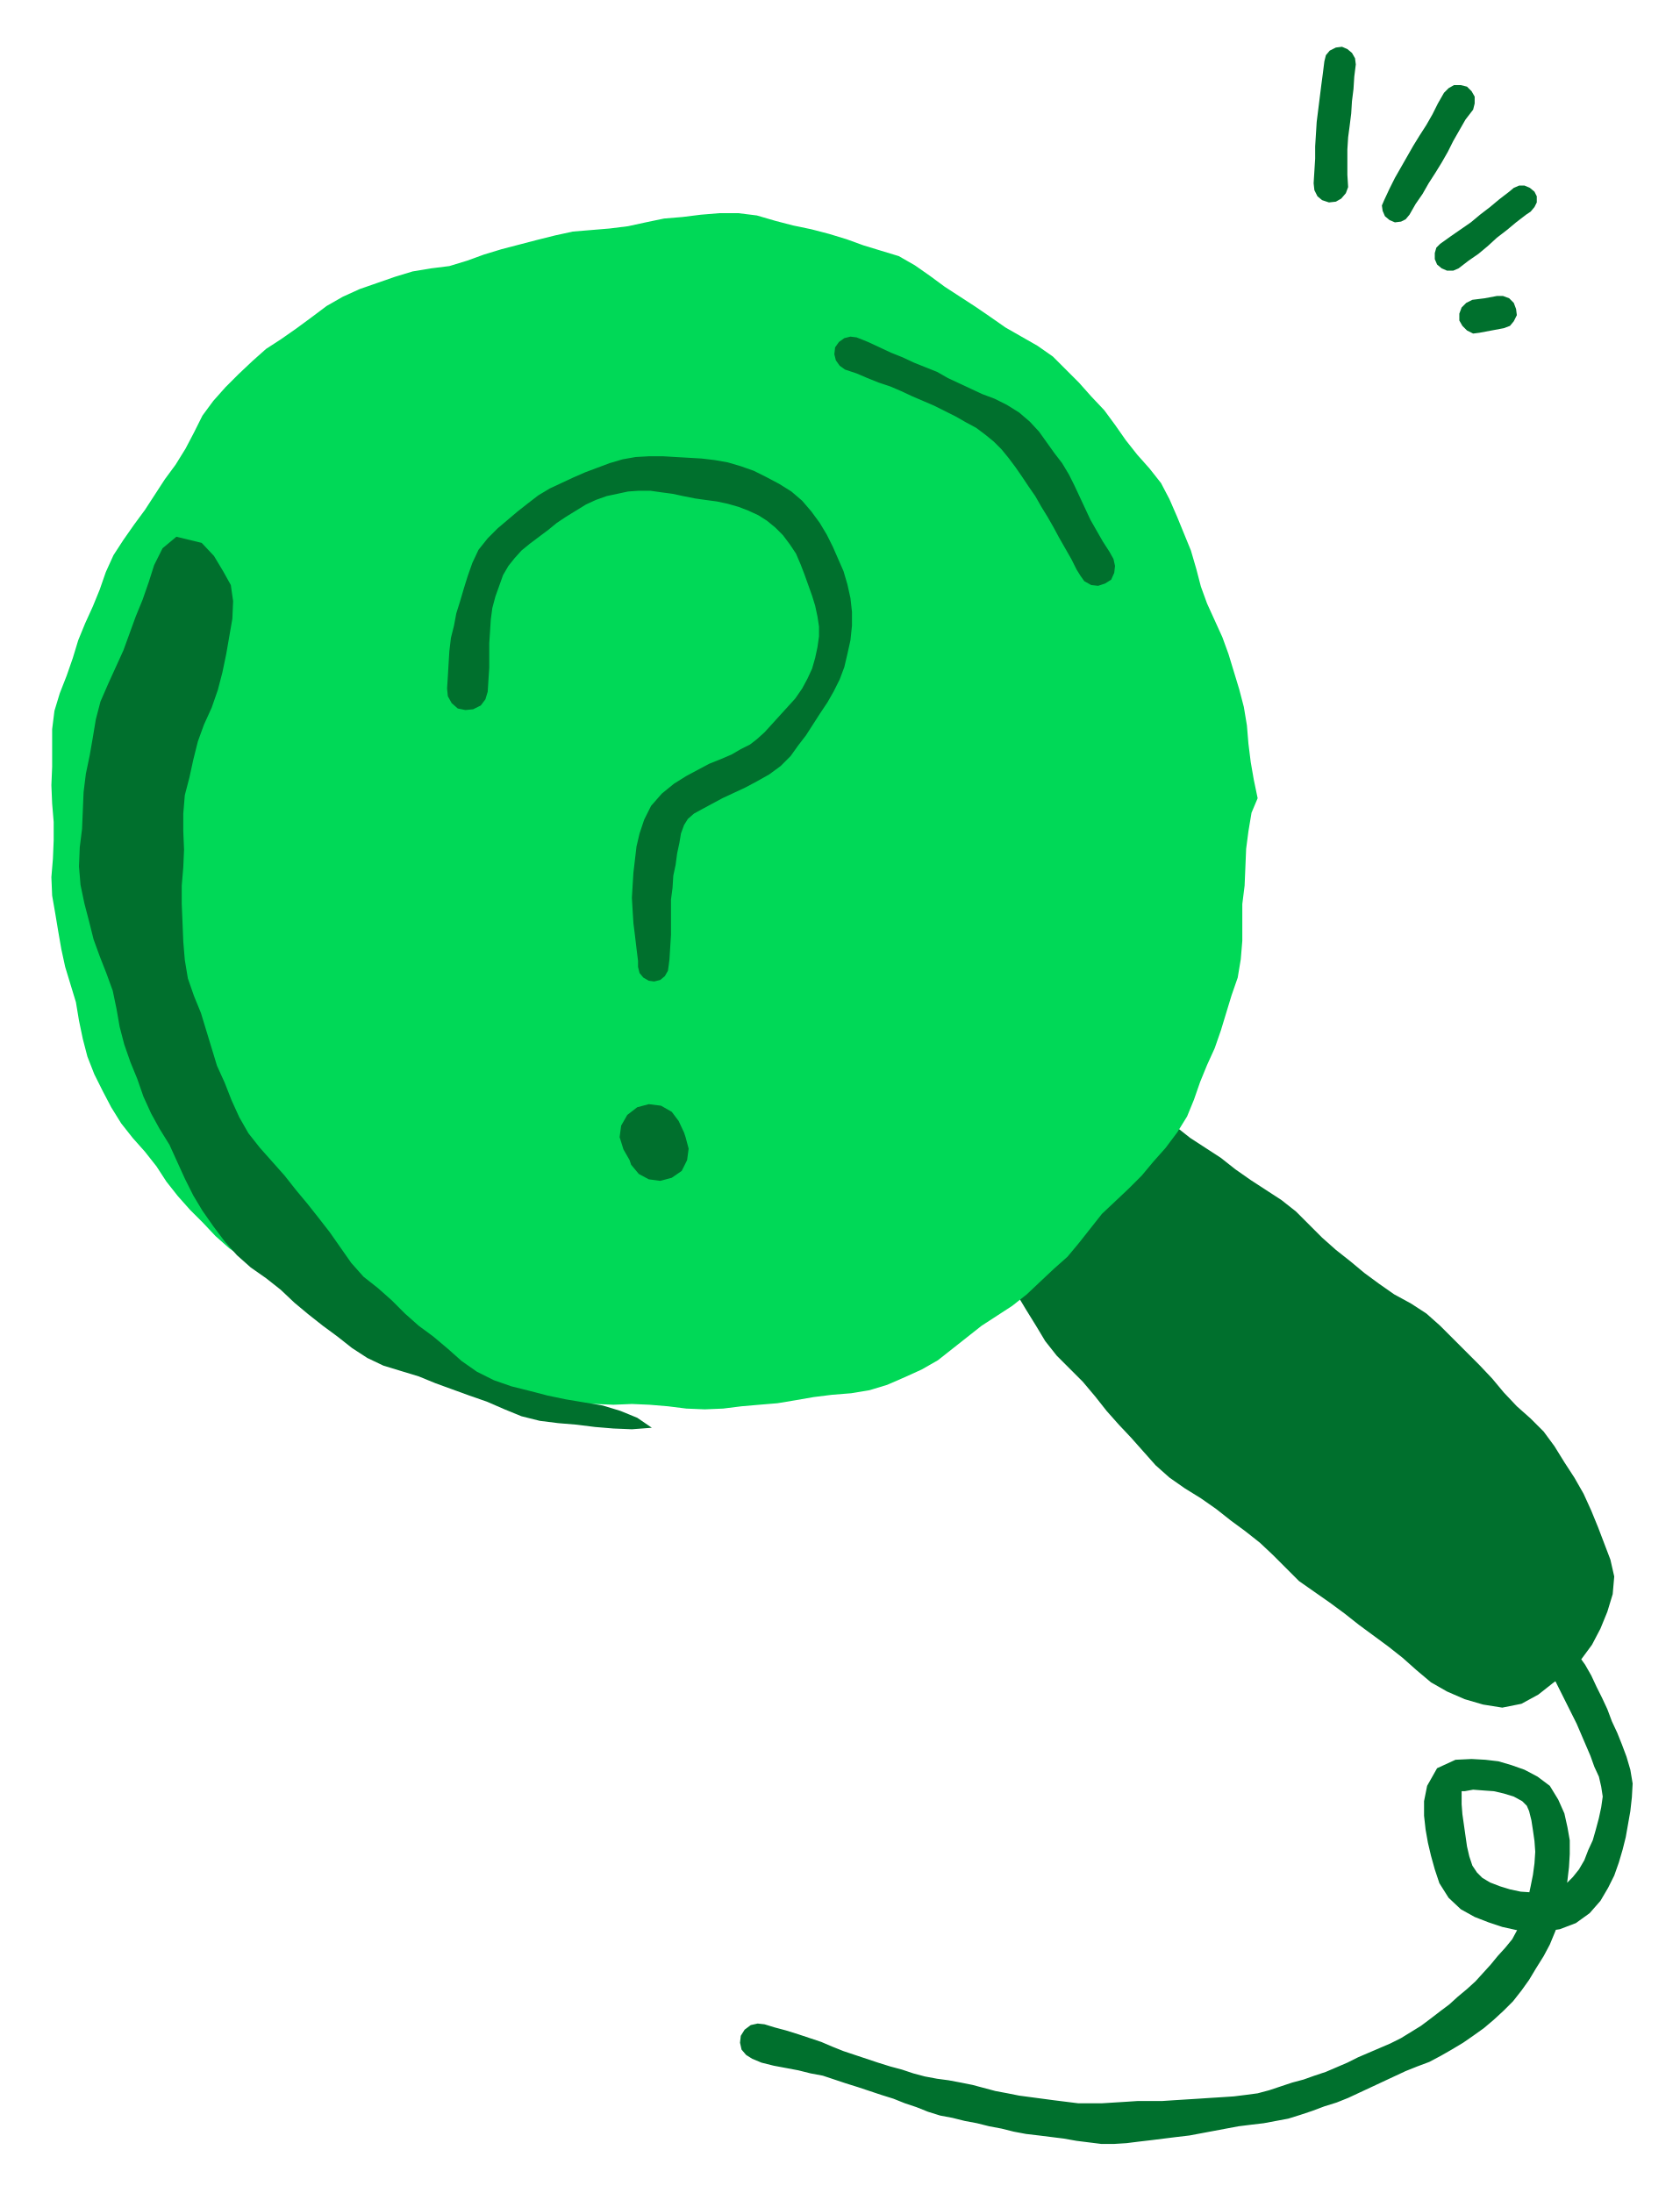
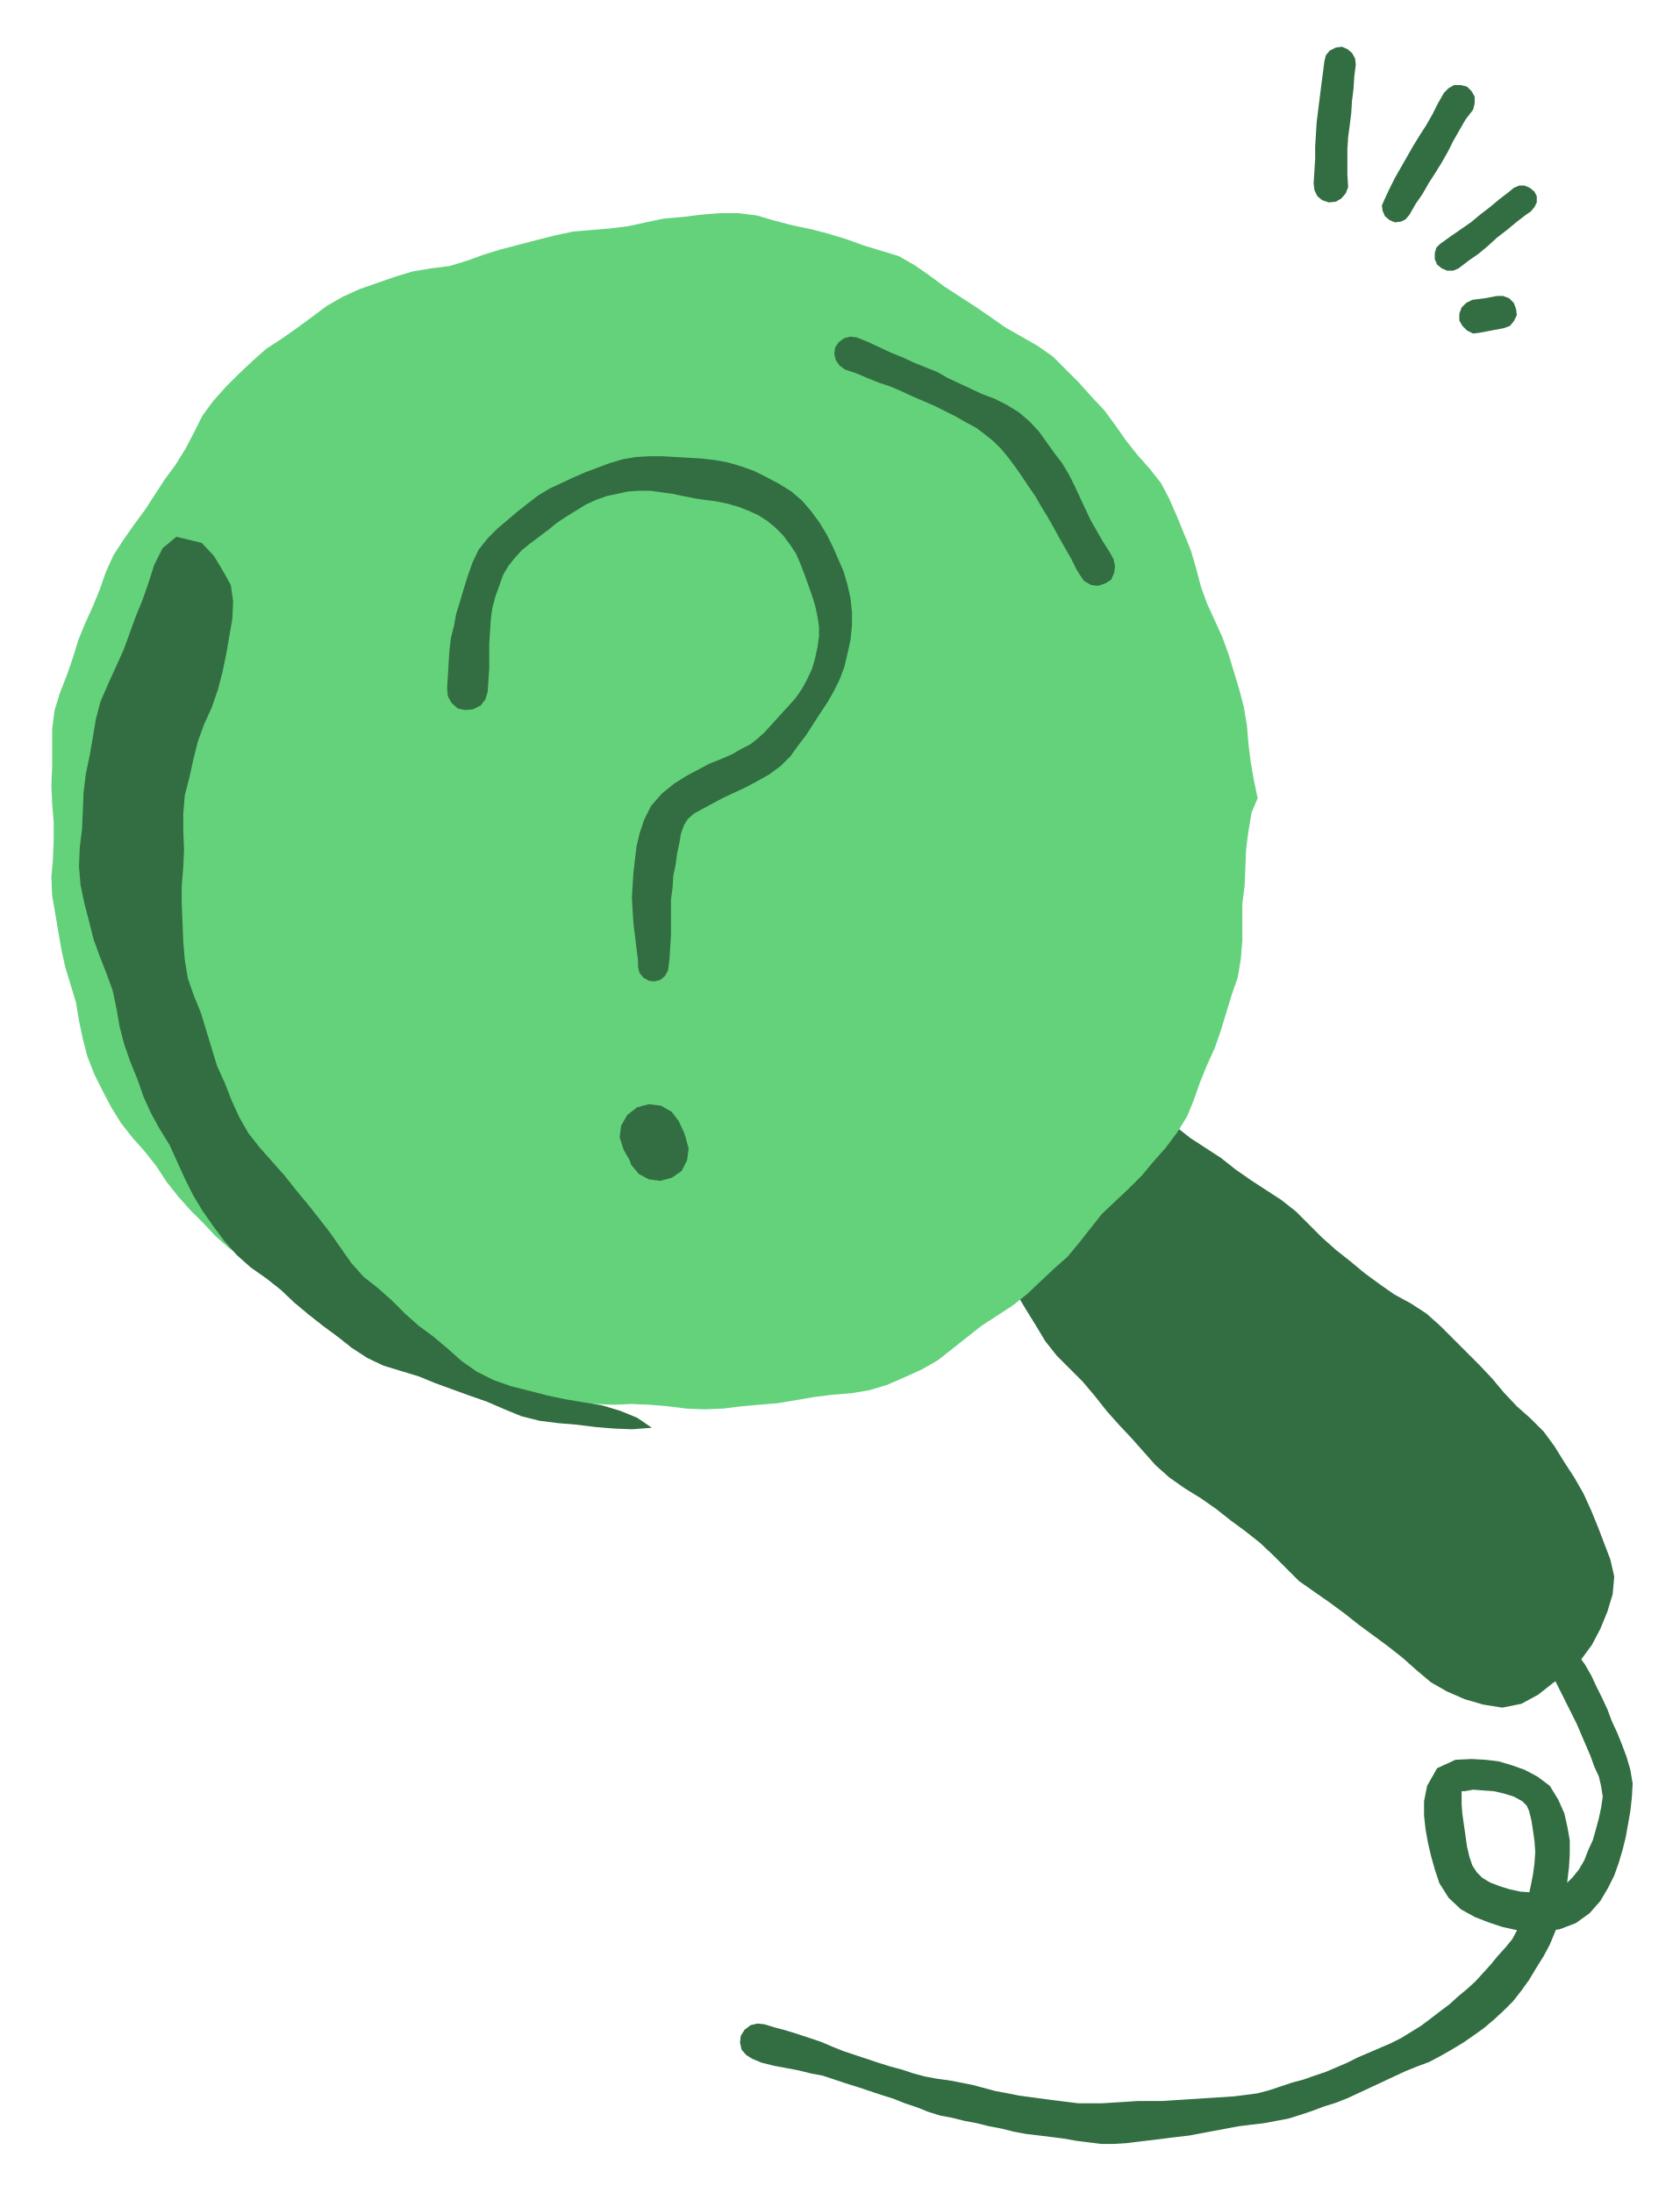
<svg xmlns="http://www.w3.org/2000/svg" viewBox="51 18 219 286" width="219" height="286">
-   <path fill="#00702D" d="M226.8 42.4L226.7 40.8 226.7 39.2 226.7 37.5 226.8 35.9 227.0 34.4 227.2 32.8 227.3 31.2 227.5 29.6 227.6 28.0 227.8 26.4 227.7 25.6 227.3 24.9 226.7 24.4 226.0 24.1 225.2 24.2 224.4 24.6 223.9 25.2 223.7 26.0 223.5 27.6 223.3 29.1 223.1 30.7 222.9 32.3 222.7 33.9 222.6 35.5 222.5 37.1 222.5 38.7 222.4 40.3 222.3 41.9 222.4 42.8 222.8 43.6 223.4 44.1 224.3 44.4 225.2 44.3 225.9 43.9 226.5 43.2Z" />
-   <path fill="#00702D" d="M234.8 46.0L235.6 44.6 236.5 43.3 237.3 41.9 238.2 40.5 239.0 39.2 239.8 37.8 240.5 36.4 241.3 35.0 242.1 33.6 243.1 32.3 243.3 31.5 243.3 30.6 242.9 29.9 242.3 29.3 241.5 29.1 240.6 29.1 239.9 29.5 239.3 30.1 238.5 31.5 237.8 32.9 237.0 34.3 236.1 35.7 235.3 37.0 234.5 38.4 233.7 39.8 232.9 41.2 232.2 42.6 231.5 44.1 231.2 44.8 231.3 45.5 231.6 46.2 232.2 46.7 232.9 47.0 233.7 46.9 234.3 46.6Z" />
-   <path fill="#00702D" d="M241.2 53.0L242.5 52.0 243.8 51.1 245.0 50.1 246.2 49.0 247.5 48.0 248.7 47.0 250.0 46.0 250.6 45.6 251.1 45.0 251.4 44.4 251.4 43.6 251.1 43.0 250.5 42.5 249.8 42.2 249.1 42.2 248.4 42.5 247.8 43.0 246.5 44.0 245.3 45.0 244.0 46.0 242.8 47.0 241.5 47.9 240.2 48.8 238.8 49.8 238.3 50.3 238.1 51.0 238.1 51.8 238.4 52.5 239.0 53.0 239.7 53.3 240.5 53.3Z" />
-   <path fill="#00702D" d="M243.9 61.4L245.5 61.1 247.1 60.8 247.9 60.5 248.4 59.9 248.8 59.1 248.7 58.3 248.4 57.5 247.8 56.9 247.0 56.6 246.2 56.6 244.6 56.9 243.0 57.1 242.2 57.5 241.6 58.1 241.3 58.9 241.3 59.8 241.7 60.5 242.3 61.1 243.1 61.5Z" />
-   <path fill="#00702D" d="M178.5 176.0L178.8 173.8 179.6 171.6 180.8 169.5 182.4 167.8 184.3 166.4 186.2 165.0 188.1 163.6 190.2 162.4 192.6 161.7 195.1 161.4 197.6 161.7 200.0 162.4 202.2 163.5 204.3 164.9 206.2 166.4 208.2 167.7 210.2 169.0 212.1 170.5 214.1 171.9 216.1 173.2 218.1 174.5 220.0 176.0 221.7 177.7 223.4 179.4 225.2 181.0 227.1 182.5 228.9 184.0 230.8 185.4 232.8 186.8 235.0 188.0 237.0 189.3 238.8 190.9 240.5 192.6 242.2 194.3 243.9 196.0 245.6 197.8 247.1 199.6 248.8 201.4 250.6 203.0 252.3 204.7 253.7 206.6 255.0 208.7 256.3 210.7 257.5 212.8 258.5 215.0 259.4 217.2 260.2 219.3 261.0 221.4 261.5 223.6 261.3 225.9 260.6 228.2 259.7 230.4 258.6 232.5 257.2 234.4 255.4 236.1 253.5 237.5 251.6 239.0 249.4 240.2 246.9 240.7 244.4 240.3 242.0 239.6 239.7 238.6 237.6 237.4 235.7 235.8 233.9 234.2 232.0 232.7 230.1 231.3 228.2 229.9 226.3 228.4 224.4 227.0 222.4 225.6 220.4 224.2 218.7 222.5 217.0 220.8 215.3 219.2 213.4 217.7 211.5 216.3 209.6 214.8 207.6 213.4 205.5 212.1 203.5 210.7 201.7 209.1 200.1 207.3 198.5 205.5 196.9 203.8 195.3 202.0 193.8 200.1 192.2 198.2 190.5 196.5 188.8 194.8 187.3 192.9 186.1 190.9 184.8 188.8 183.6 186.8 182.4 184.7 181.4 182.5 180.4 180.4 179.4 178.4Z" />
-   <path fill="#00D957" d="M214.2 124.0L213.8 126.4 213.5 128.7 213.4 131.1 213.3 133.5 213.0 135.9 213.0 138.3 213.0 140.7 212.8 143.1 212.4 145.5 211.6 147.8 210.9 150.1 210.2 152.4 209.4 154.7 208.4 156.9 207.5 159.1 206.7 161.4 205.8 163.6 204.5 165.7 203.0 167.7 201.4 169.5 199.9 171.3 198.2 173.0 196.4 174.7 194.7 176.3 193.2 178.2 191.7 180.1 190.2 181.9 188.4 183.5 186.7 185.1 184.9 186.8 183.0 188.3 181.0 189.6 179.0 190.9 177.1 192.4 175.2 193.9 173.3 195.4 171.2 196.6 169.0 197.6 166.7 198.6 164.4 199.3 162.0 199.7 159.5 199.9 157.1 200.2 154.8 200.6 152.4 201.0 150.0 201.2 147.7 201.4 145.3 201.7 142.9 201.8 140.5 201.7 138.1 201.4 135.7 201.2 133.4 201.1 131.0 201.2 128.6 201.1 126.2 201.1 123.7 201.1 121.3 201.1 118.9 200.7 116.6 200.0 114.3 199.2 112.0 198.5 109.7 197.8 107.4 196.9 105.2 196.0 102.9 195.2 100.6 194.4 98.5 193.4 96.4 192.0 94.5 190.6 92.5 189.2 90.6 187.8 88.7 186.3 86.9 184.8 85.0 183.4 82.9 182.2 80.9 180.8 79.1 179.2 77.5 177.5 75.8 175.8 74.2 174.0 72.7 172.1 71.4 170.1 69.9 168.2 68.3 166.4 66.8 164.5 65.5 162.4 64.4 160.3 63.3 158.1 62.4 155.8 61.8 153.5 61.3 151.1 60.9 148.7 60.2 146.4 59.5 144.1 59.0 141.8 58.6 139.5 58.2 137.1 57.8 134.8 57.7 132.4 57.9 130.0 58.0 127.6 58.0 125.2 57.8 122.8 57.7 120.4 57.8 118.0 57.8 115.6 57.8 113.1 58.1 110.7 58.8 108.4 59.7 106.1 60.5 103.8 61.2 101.5 62.1 99.3 63.1 97.1 64.0 94.9 64.8 92.6 65.8 90.4 67.1 88.4 68.5 86.4 69.9 84.5 71.2 82.5 72.5 80.5 73.9 78.6 75.2 76.5 76.3 74.4 77.4 72.2 78.8 70.3 80.4 68.5 82.1 66.8 83.9 65.1 85.7 63.5 87.7 62.2 89.7 60.8 91.6 59.4 93.6 57.9 95.7 56.7 97.9 55.7 100.2 54.9 102.5 54.1 104.8 53.4 107.2 53.0 109.6 52.7 111.9 52.0 114.1 51.2 116.4 50.5 118.7 49.9 121.0 49.3 123.4 48.7 125.7 48.2 128.1 48.0 130.5 47.8 132.9 47.5 135.2 47.0 137.6 46.5 140.0 46.3 142.4 46.0 144.8 45.8 147.3 45.8 149.7 46.1 152.1 46.8 154.4 47.4 156.8 47.9 159.1 48.5 161.4 49.2 163.6 50.0 165.9 50.7 168.2 51.4 170.3 52.6 172.3 54.0 174.2 55.4 176.2 56.7 178.2 58.0 180.1 59.3 182.1 60.7 184.2 61.9 186.3 63.1 188.3 64.5 190.0 66.2 191.7 67.9 193.3 69.7 195.0 71.5 196.4 73.4 197.8 75.4 199.3 77.3 200.9 79.1 202.4 81.0 203.5 83.1 204.5 85.4 205.4 87.6 206.3 89.8 207.0 92.2 207.6 94.5 208.4 96.7 209.4 98.9 210.4 101.1 211.2 103.3 211.9 105.6 212.6 107.9 213.2 110.2 213.6 112.6 213.8 115.0 214.1 117.4 214.5 119.7 215.0 122.1Z" />
-   <path fill="#00702D" d="M74.0 88.0L72.2 89.5 71.1 91.7 70.4 93.9 69.6 96.2 68.7 98.4 67.9 100.6 67.1 102.8 66.1 105.0 65.1 107.2 64.1 109.5 63.5 111.8 63.1 114.2 62.7 116.5 62.2 118.9 61.9 121.3 61.8 123.7 61.7 126.1 61.4 128.5 61.3 131.0 61.5 133.4 62.0 135.8 62.6 138.1 63.2 140.5 64.0 142.7 64.9 145.0 65.7 147.2 66.2 149.6 66.6 151.9 67.2 154.2 68.0 156.5 68.9 158.7 69.7 161.0 70.7 163.2 71.8 165.2 73.1 167.3 74.1 169.5 75.1 171.7 76.2 173.9 77.4 175.9 78.8 177.9 80.3 179.9 81.9 181.7 83.7 183.3 85.7 184.7 87.6 186.2 89.4 187.9 91.2 189.4 93.1 190.9 95.0 192.3 96.9 193.8 98.9 195.1 101.0 196.1 103.3 196.8 105.6 197.5 107.8 198.4 110.0 199.2 112.2 200.0 114.5 200.8 116.8 201.8 119.0 202.7 121.4 203.3 123.8 203.6 126.2 203.8 128.6 204.1 131.0 204.3 133.4 204.4 136.0 204.2 134.1 202.9 131.9 202.0 129.6 201.3 127.2 200.9 124.8 200.5 122.4 200.0 120.1 199.4 117.7 198.8 115.4 198.0 113.2 196.9 111.2 195.5 109.4 193.9 107.5 192.3 105.6 190.9 103.8 189.3 102.1 187.6 100.3 186.0 98.4 184.5 96.8 182.7 95.4 180.7 94.0 178.7 92.6 176.9 91.1 175.0 89.6 173.2 88.1 171.3 86.5 169.5 84.9 167.7 83.4 165.8 82.2 163.7 81.2 161.5 80.3 159.2 79.3 157.0 78.6 154.7 77.9 152.4 77.2 150.1 76.3 147.9 75.5 145.6 75.1 143.2 74.9 140.8 74.8 138.3 74.7 135.9 74.7 133.5 74.9 131.1 75.0 128.8 74.9 126.4 74.9 124.1 75.1 121.7 75.7 119.4 76.2 117.1 76.8 114.7 77.6 112.5 78.6 110.3 79.4 108.0 80.0 105.7 80.5 103.3 80.9 101.0 81.3 98.7 81.4 96.4 81.1 94.3 80.1 92.5 78.9 90.5 77.3 88.8Z" />
-   <path fill="#00702D" d="M114.6 108.2L114.7 106.6 114.8 105.1 114.8 103.5 114.8 101.9 114.9 100.4 115.0 98.8 115.2 97.3 115.6 95.8 116.1 94.4 116.6 93.0 117.3 91.8 118.1 90.8 119.0 89.8 120.1 88.9 121.3 88.0 122.5 87.1 123.6 86.2 124.8 85.4 126.1 84.6 127.4 83.8 128.7 83.2 130.1 82.7 131.5 82.4 132.9 82.1 134.3 82.0 135.8 82.0 137.2 82.2 138.7 82.4 140.1 82.7 141.6 83.0 143.0 83.2 144.5 83.4 145.9 83.7 147.3 84.1 148.6 84.6 149.9 85.2 151.0 85.9 152.1 86.8 153.1 87.8 154.0 89.0 154.8 90.2 155.4 91.6 155.9 92.9 156.4 94.3 156.9 95.7 157.3 97.0 157.6 98.4 157.8 99.7 157.8 101.0 157.6 102.4 157.3 103.8 156.9 105.2 156.3 106.5 155.6 107.8 154.7 109.1 153.7 110.2 152.7 111.3 151.7 112.4 150.7 113.5 149.7 114.4 148.8 115.1 147.6 115.7 146.4 116.4 145.0 117.0 143.5 117.6 142.0 118.4 140.5 119.2 138.9 120.2 137.3 121.5 135.9 123.1 135.0 124.9 134.4 126.7 134.0 128.4 133.8 130.1 133.6 131.8 133.5 133.4 133.4 135.1 133.5 136.8 133.6 138.4 133.8 140.0 134.0 141.7 134.2 143.3 134.2 144.1 134.4 144.9 134.9 145.5 135.6 145.9 136.3 146.0 137.1 145.8 137.7 145.3 138.1 144.6 138.2 143.9 138.3 143.1 138.4 141.5 138.5 139.9 138.5 138.4 138.5 136.8 138.5 135.3 138.7 133.8 138.8 132.2 139.1 130.8 139.3 129.3 139.6 127.9 139.8 126.7 140.2 125.6 140.7 124.8 141.5 124.1 142.6 123.5 143.9 122.8 145.2 122.1 146.7 121.4 148.2 120.7 149.7 119.9 151.3 119.0 152.8 117.9 154.1 116.6 155.1 115.2 156.1 113.9 157.0 112.5 157.9 111.1 158.9 109.6 159.7 108.2 160.5 106.6 161.1 105.0 161.5 103.3 161.9 101.5 162.1 99.6 162.1 97.8 161.9 96.0 161.5 94.2 161.0 92.5 160.3 90.9 159.6 89.3 158.8 87.7 157.9 86.2 156.8 84.7 155.6 83.3 154.2 82.1 152.6 81.1 150.9 80.2 149.3 79.4 147.6 78.8 145.9 78.3 144.2 78.0 142.5 77.8 140.8 77.7 139.1 77.6 137.4 77.5 135.7 77.5 133.9 77.6 132.2 77.9 130.5 78.4 128.9 79.0 127.3 79.6 125.7 80.3 124.2 81.0 122.7 81.7 121.2 82.6 119.9 83.6 118.5 84.7 117.2 85.8 115.9 86.9 114.6 88.2 113.4 89.7 112.6 91.4 112.0 93.1 111.5 94.7 111.0 96.4 110.5 98.0 110.2 99.6 109.8 101.2 109.6 102.9 109.5 104.5 109.4 106.2 109.3 107.8 109.4 108.8 109.9 109.7 110.7 110.4 111.7 110.6 112.7 110.5 113.7 110.0 114.3 109.2Z" />
-   <path fill="#00702D" d="M132.3 167.9L133.1 169.3 133.3 169.9 134.3 171.1 135.6 171.8 137.1 172.0 138.6 171.6 139.9 170.7 140.6 169.3 140.8 167.8 140.4 166.3 140.2 165.7 139.5 164.2 138.6 163.0 137.2 162.2 135.6 162.0 134.1 162.4 132.8 163.4 132.0 164.8 131.8 166.3Z" />
-   <path fill="#00702D" d="M161.2 66.2L162.7 66.7 164.1 67.3 165.6 67.9 167.1 68.4 168.5 69.0 170.0 69.7 171.4 70.3 172.8 70.9 174.2 71.6 175.6 72.3 177.0 73.1 178.3 73.8 179.5 74.7 180.6 75.6 181.6 76.6 182.5 77.7 183.4 78.9 184.3 80.2 185.1 81.4 186.0 82.7 186.8 84.1 187.6 85.4 188.4 86.8 189.1 88.1 189.9 89.5 190.7 90.9 191.4 92.3 191.9 93.1 192.4 93.8 193.3 94.3 194.2 94.4 195.1 94.1 195.9 93.6 196.3 92.7 196.4 91.8 196.2 90.9 195.7 90.0 194.8 88.6 194.0 87.2 193.2 85.8 192.5 84.3 191.8 82.8 191.1 81.3 190.4 79.9 189.5 78.4 188.5 77.1 187.5 75.7 186.5 74.3 185.3 73.0 183.9 71.8 182.3 70.8 180.7 70.0 179.1 69.4 177.6 68.7 176.1 68.0 174.6 67.3 173.2 66.5 171.7 65.9 170.2 65.3 168.7 64.6 167.2 64.0 165.7 63.3 164.2 62.6 162.7 62.0 161.9 61.9 161.1 62.1 160.4 62.6 159.9 63.3 159.8 64.2 160.0 65.0 160.5 65.7Z" />
-   <path fill="#00702D" d="M253.8 237.2L254.5 238.6 255.2 240.0 255.9 241.4 256.6 242.8 257.2 244.2 257.8 245.6 258.4 247.0 258.9 248.4 259.5 249.7 259.8 251.0 260.0 252.3 259.8 253.7 259.5 255.1 259.1 256.6 258.7 258.0 258.1 259.3 257.6 260.6 256.9 261.8 256.1 262.8 255.3 263.6 254.5 264.1 253.4 264.4 252.1 264.7 250.8 264.8 249.3 264.7 247.9 264.4 246.6 264.0 245.3 263.5 244.3 262.9 243.6 262.2 243.0 261.3 242.6 260.1 242.3 258.8 242.1 257.4 241.9 256.0 241.7 254.6 241.6 253.3 241.6 252.1 241.6 251.6 242.0 251.6 243.1 251.4 244.4 251.5 245.8 251.6 247.1 251.9 248.4 252.3 249.5 252.9 250.1 253.5 250.4 254.2 250.7 255.4 250.9 256.7 251.1 258.1 251.2 259.5 251.1 261.0 250.9 262.5 250.6 264.0 250.3 265.4 250.0 266.9 249.5 268.3 248.9 269.6 248.2 270.9 247.3 272.0 246.3 273.1 245.4 274.2 244.4 275.3 243.4 276.4 242.3 277.4 241.1 278.4 240.0 279.4 238.8 280.3 237.5 281.3 236.3 282.2 235.0 283.0 233.7 283.8 232.3 284.5 230.9 285.1 229.5 285.7 228.1 286.3 226.7 287.0 225.3 287.6 223.9 288.2 222.4 288.7 221.0 289.2 219.5 289.6 218.0 290.1 216.5 290.6 215.0 291.0 213.5 291.2 211.9 291.4 210.4 291.5 208.8 291.6 207.3 291.7 205.7 291.8 204.1 291.9 202.6 292.0 201.0 292.0 199.4 292.0 197.9 292.1 196.3 292.2 194.7 292.3 193.1 292.3 191.6 292.3 190.0 292.1 188.4 291.9 186.9 291.7 185.4 291.5 183.9 291.3 182.4 291.0 180.8 290.7 179.3 290.3 177.8 289.9 176.3 289.6 174.7 289.3 173.2 289.1 171.6 288.8 170.1 288.4 168.6 287.9 167.1 287.5 165.5 287.0 164.0 286.5 162.5 286.0 161.0 285.5 159.5 284.9 158.1 284.3 156.6 283.8 155.1 283.3 153.5 282.8 152.0 282.4 150.7 282.0 149.8 281.9 148.9 282.1 148.1 282.7 147.6 283.5 147.5 284.4 147.7 285.3 148.3 286.0 149.1 286.5 150.3 287.0 151.9 287.4 153.5 287.7 155.1 288.0 156.7 288.4 158.3 288.7 159.8 289.2 161.3 289.7 162.9 290.2 164.4 290.7 165.9 291.2 167.5 291.7 169.0 292.3 170.5 292.8 172.0 293.4 173.6 293.9 175.2 294.2 176.8 294.6 178.4 294.9 180.0 295.3 181.6 295.6 183.2 296.0 184.8 296.3 186.5 296.5 188.1 296.7 189.7 296.9 191.4 297.2 193.0 297.4 194.6 297.6 196.3 297.6 197.9 297.5 199.5 297.3 201.2 297.1 202.8 296.9 204.4 296.7 206.1 296.5 207.7 296.2 209.3 295.9 210.9 295.6 212.5 295.3 214.1 295.1 215.8 294.9 217.4 294.6 219.0 294.3 220.6 293.8 222.1 293.3 223.7 292.7 225.3 292.2 226.8 291.6 228.3 290.9 229.8 290.2 231.3 289.5 232.8 288.8 234.3 288.1 235.8 287.5 237.4 286.9 238.9 286.1 240.3 285.3 241.8 284.4 243.1 283.5 244.5 282.5 245.8 281.4 247.1 280.2 248.3 279.0 249.4 277.6 250.4 276.2 251.3 274.7 252.3 273.1 253.1 271.6 253.8 269.9 254.4 268.3 254.9 266.6 255.2 264.9 255.4 263.2 255.6 261.5 255.7 259.8 255.7 258.0 255.4 256.3 255.0 254.5 254.2 252.7 253.1 250.9 251.5 249.7 249.8 248.8 248.1 248.2 246.4 247.7 244.7 247.5 242.9 247.4 240.8 247.5 238.4 248.6 237.1 250.9 236.7 252.9 236.7 254.8 236.9 256.6 237.2 258.3 237.6 260.0 238.1 261.8 238.7 263.6 239.9 265.5 241.5 267.0 243.3 268.0 245.1 268.7 246.9 269.3 248.7 269.7 250.5 269.9 252.4 269.9 254.4 269.6 256.5 268.8 258.3 267.5 259.7 265.9 260.7 264.2 261.5 262.6 262.1 260.9 262.6 259.2 263.0 257.6 263.3 255.9 263.6 254.2 263.8 252.4 263.9 250.6 263.6 248.8 263.1 247.1 262.5 245.5 261.9 244.0 261.2 242.5 260.6 240.9 259.9 239.4 259.2 238.0 258.5 236.5 257.7 235.1 257.2 234.4 256.4 234.0 255.6 233.9 254.7 234.2 254.1 234.7 253.7 235.5 253.6 236.3Z" />
+   <path fill="#326E41" d="M226.8 42.4L226.7 40.8 226.7 39.2 226.7 37.5 226.8 35.9 227.0 34.4 227.2 32.8 227.3 31.2 227.5 29.6 227.6 28.0 227.8 26.4 227.7 25.6 227.3 24.9 226.7 24.4 226.0 24.1 225.2 24.2 224.4 24.6 223.9 25.2 223.7 26.0 223.5 27.6 223.3 29.1 223.1 30.7 222.9 32.3 222.7 33.9 222.6 35.5 222.5 37.1 222.5 38.7 222.4 40.3 222.3 41.9 222.4 42.8 222.8 43.6 223.4 44.1 224.3 44.4 225.2 44.3 225.9 43.9 226.5 43.2Z" />
+   <path fill="#326E41" d="M234.8 46.0L235.6 44.6 236.5 43.3 237.3 41.9 238.2 40.5 239.0 39.2 239.8 37.8 240.5 36.4 241.3 35.0 242.1 33.6 243.1 32.3 243.3 31.5 243.3 30.6 242.9 29.9 242.3 29.3 241.5 29.1 240.6 29.1 239.9 29.5 239.3 30.1 238.5 31.5 237.8 32.9 237.0 34.3 236.1 35.7 235.3 37.0 234.5 38.4 233.7 39.8 232.9 41.2 232.2 42.6 231.5 44.1 231.2 44.8 231.3 45.5 231.6 46.2 232.2 46.7 232.9 47.0 233.7 46.9 234.3 46.6Z" />
+   <path fill="#326E41" d="M241.2 53.0L242.5 52.0 243.8 51.1 245.0 50.1 246.2 49.0 247.5 48.0 248.7 47.0 250.0 46.0 250.6 45.6 251.1 45.0 251.4 44.4 251.4 43.6 251.1 43.0 250.5 42.5 249.8 42.2 249.1 42.2 248.4 42.5 247.8 43.0 246.5 44.0 245.3 45.0 244.0 46.0 242.8 47.0 241.5 47.9 240.2 48.8 238.8 49.8 238.3 50.3 238.1 51.0 238.1 51.8 238.4 52.5 239.0 53.0 239.7 53.3 240.5 53.3Z" />
+   <path fill="#326E41" d="M243.9 61.4L245.5 61.1 247.1 60.8 247.9 60.5 248.4 59.9 248.8 59.1 248.7 58.3 248.4 57.5 247.8 56.9 247.0 56.6 246.2 56.6 244.6 56.9 243.0 57.1 242.2 57.5 241.6 58.1 241.3 58.9 241.3 59.8 241.7 60.5 242.3 61.1 243.1 61.5Z" />
+   <path fill="#326E41" d="M178.5 176.0L178.8 173.8 179.6 171.6 180.8 169.5 182.4 167.8 184.3 166.4 186.2 165.0 188.1 163.6 190.2 162.4 192.6 161.7 195.1 161.4 197.6 161.7 200.0 162.4 202.2 163.5 204.3 164.9 206.2 166.4 208.2 167.7 210.2 169.0 212.1 170.5 214.1 171.9 216.1 173.2 218.1 174.5 220.0 176.0 221.7 177.7 223.4 179.4 225.2 181.0 227.1 182.5 228.9 184.0 230.8 185.4 232.8 186.8 235.0 188.0 237.0 189.3 238.8 190.9 240.5 192.6 242.2 194.3 243.9 196.0 245.6 197.8 247.1 199.6 248.8 201.4 250.6 203.0 252.3 204.7 253.7 206.6 255.0 208.7 256.3 210.7 257.5 212.8 258.5 215.0 259.4 217.2 260.2 219.3 261.0 221.4 261.5 223.6 261.3 225.9 260.6 228.2 259.7 230.4 258.6 232.5 257.2 234.4 255.4 236.1 253.5 237.5 251.6 239.0 249.4 240.2 246.9 240.7 244.4 240.3 242.0 239.6 239.7 238.6 237.6 237.4 235.7 235.8 233.9 234.2 232.0 232.7 230.1 231.3 228.2 229.9 226.3 228.4 224.4 227.0 222.4 225.6 220.4 224.2 218.7 222.5 217.0 220.8 215.3 219.2 213.4 217.7 211.5 216.3 209.6 214.8 207.6 213.4 205.5 212.1 203.5 210.7 201.7 209.1 200.1 207.3 198.5 205.5 196.9 203.8 195.3 202.0 193.8 200.1 192.2 198.2 190.5 196.5 188.8 194.8 187.3 192.9 186.1 190.9 184.8 188.8 183.6 186.8 182.4 184.7 181.4 182.5 180.4 180.4 179.4 178.4Z" />
+   <path fill="#64D27B" d="M214.2 124.0L213.8 126.4 213.5 128.7 213.4 131.1 213.3 133.5 213.0 135.9 213.0 138.3 213.0 140.7 212.8 143.1 212.4 145.5 211.6 147.8 210.9 150.1 210.2 152.4 209.4 154.7 208.4 156.9 207.5 159.1 206.7 161.4 205.8 163.6 204.5 165.7 203.0 167.7 201.4 169.5 199.9 171.3 198.2 173.0 196.4 174.7 194.7 176.3 193.2 178.2 191.7 180.1 190.2 181.9 188.4 183.5 186.7 185.1 184.9 186.8 183.0 188.3 181.0 189.6 179.0 190.9 177.1 192.4 175.2 193.9 173.3 195.4 171.2 196.6 169.0 197.6 166.7 198.6 164.4 199.3 162.0 199.7 159.5 199.9 157.1 200.2 154.8 200.6 152.4 201.0 150.0 201.2 147.7 201.4 145.3 201.7 142.9 201.8 140.5 201.7 138.1 201.4 135.7 201.2 133.4 201.1 131.0 201.2 128.6 201.1 126.2 201.1 123.7 201.1 121.3 201.1 118.9 200.7 116.6 200.0 114.3 199.2 112.0 198.5 109.7 197.8 107.4 196.9 105.2 196.0 102.9 195.2 100.6 194.4 98.5 193.4 96.4 192.0 94.5 190.6 92.5 189.2 90.6 187.8 88.7 186.3 86.9 184.8 85.0 183.4 82.9 182.2 80.9 180.8 79.1 179.2 77.5 177.5 75.8 175.8 74.2 174.0 72.7 172.1 71.4 170.1 69.9 168.2 68.3 166.4 66.8 164.5 65.5 162.4 64.4 160.3 63.3 158.1 62.4 155.8 61.8 153.5 61.3 151.1 60.9 148.7 60.2 146.4 59.5 144.1 59.0 141.8 58.6 139.5 58.2 137.1 57.8 134.8 57.7 132.4 57.9 130.0 58.0 127.6 58.0 125.2 57.8 122.8 57.7 120.4 57.8 118.0 57.8 115.6 57.8 113.1 58.1 110.7 58.8 108.4 59.7 106.1 60.5 103.8 61.2 101.5 62.1 99.3 63.1 97.1 64.0 94.9 64.8 92.6 65.8 90.4 67.1 88.4 68.5 86.4 69.9 84.5 71.2 82.5 72.5 80.5 73.9 78.6 75.2 76.5 76.3 74.4 77.4 72.2 78.8 70.3 80.4 68.5 82.1 66.8 83.9 65.1 85.7 63.5 87.7 62.2 89.7 60.8 91.6 59.4 93.6 57.9 95.7 56.7 97.9 55.7 100.2 54.9 102.5 54.1 104.8 53.4 107.2 53.0 109.6 52.7 111.9 52.0 114.1 51.2 116.4 50.5 118.7 49.9 121.0 49.3 123.4 48.7 125.7 48.2 128.1 48.0 130.5 47.8 132.9 47.5 135.2 47.0 137.6 46.5 140.0 46.3 142.4 46.0 144.8 45.8 147.3 45.8 149.7 46.1 152.1 46.8 154.4 47.4 156.8 47.9 159.1 48.5 161.4 49.2 163.6 50.0 165.9 50.7 168.2 51.4 170.3 52.6 172.3 54.0 174.2 55.4 176.2 56.7 178.2 58.0 180.1 59.3 182.1 60.7 184.2 61.9 186.3 63.1 188.3 64.5 190.0 66.2 191.7 67.9 193.3 69.7 195.0 71.5 196.4 73.4 197.8 75.4 199.3 77.3 200.9 79.1 202.4 81.0 203.5 83.1 204.5 85.4 205.4 87.6 206.3 89.8 207.0 92.2 207.6 94.5 208.4 96.7 209.4 98.9 210.4 101.1 211.2 103.3 211.9 105.6 212.6 107.9 213.2 110.2 213.6 112.6 213.8 115.0 214.1 117.4 214.5 119.7 215.0 122.1Z" />
+   <path fill="#326E41" d="M74.0 88.0L72.2 89.5 71.1 91.7 70.4 93.9 69.6 96.2 68.7 98.4 67.9 100.6 67.1 102.8 66.1 105.0 65.1 107.2 64.1 109.5 63.5 111.8 63.1 114.2 62.7 116.5 62.2 118.9 61.9 121.3 61.8 123.7 61.7 126.1 61.4 128.5 61.3 131.0 61.5 133.4 62.0 135.8 62.6 138.1 63.2 140.5 64.0 142.7 64.9 145.0 65.7 147.2 66.2 149.6 66.6 151.9 67.2 154.2 68.0 156.5 68.9 158.7 69.7 161.0 70.7 163.2 71.8 165.2 73.1 167.3 74.1 169.5 75.1 171.7 76.2 173.9 77.4 175.9 78.8 177.9 80.3 179.9 81.9 181.7 83.7 183.3 85.7 184.7 87.6 186.2 89.4 187.9 91.2 189.4 93.1 190.9 95.0 192.3 96.9 193.8 98.9 195.1 101.0 196.1 103.3 196.8 105.6 197.5 107.8 198.4 110.0 199.2 112.2 200.0 114.5 200.8 116.8 201.8 119.0 202.7 121.4 203.3 123.8 203.6 126.2 203.8 128.6 204.1 131.0 204.3 133.4 204.4 136.0 204.2 134.1 202.9 131.9 202.0 129.6 201.3 127.2 200.9 124.8 200.5 122.4 200.0 120.1 199.4 117.7 198.8 115.4 198.0 113.2 196.9 111.2 195.5 109.4 193.9 107.5 192.3 105.6 190.9 103.8 189.3 102.1 187.6 100.3 186.0 98.4 184.5 96.8 182.7 95.4 180.7 94.0 178.7 92.6 176.9 91.1 175.0 89.6 173.2 88.1 171.3 86.5 169.5 84.9 167.7 83.4 165.8 82.2 163.7 81.2 161.5 80.3 159.2 79.3 157.0 78.6 154.7 77.9 152.4 77.2 150.1 76.3 147.9 75.5 145.6 75.1 143.2 74.9 140.8 74.8 138.3 74.7 135.9 74.7 133.5 74.9 131.1 75.0 128.8 74.9 126.4 74.9 124.1 75.1 121.7 75.7 119.4 76.2 117.1 76.8 114.7 77.6 112.5 78.6 110.3 79.4 108.0 80.0 105.7 80.5 103.3 80.9 101.0 81.3 98.7 81.4 96.4 81.1 94.3 80.1 92.5 78.9 90.5 77.3 88.8Z" />
+   <path fill="#326E41" d="M114.6 108.2L114.7 106.6 114.8 105.1 114.8 103.5 114.8 101.9 114.9 100.4 115.0 98.8 115.2 97.3 115.6 95.8 116.1 94.4 116.6 93.0 117.3 91.8 118.1 90.8 119.0 89.8 120.1 88.9 121.3 88.0 122.5 87.1 123.6 86.2 124.8 85.4 126.1 84.6 127.4 83.8 128.7 83.2 130.1 82.7 131.5 82.4 132.9 82.1 134.3 82.0 135.8 82.0 137.2 82.2 138.7 82.4 140.1 82.7 141.6 83.0 143.0 83.2 144.5 83.4 145.9 83.7 147.3 84.1 148.6 84.6 149.9 85.2 151.0 85.9 152.1 86.8 153.1 87.8 154.0 89.0 154.8 90.2 155.4 91.6 155.9 92.9 156.4 94.3 156.9 95.7 157.3 97.0 157.6 98.4 157.8 99.7 157.8 101.0 157.6 102.4 157.3 103.8 156.9 105.2 156.3 106.5 155.6 107.8 154.7 109.1 153.7 110.2 152.7 111.3 151.7 112.4 150.7 113.5 149.7 114.4 148.8 115.1 147.6 115.7 146.4 116.4 145.0 117.0 143.5 117.6 142.0 118.4 140.5 119.2 138.9 120.2 137.3 121.5 135.9 123.1 135.0 124.9 134.4 126.7 134.0 128.4 133.8 130.1 133.6 131.8 133.5 133.4 133.4 135.1 133.5 136.8 133.6 138.4 133.8 140.0 134.0 141.7 134.2 143.3 134.2 144.1 134.4 144.9 134.9 145.5 135.6 145.9 136.3 146.0 137.1 145.8 137.7 145.3 138.1 144.6 138.2 143.9 138.3 143.1 138.4 141.5 138.5 139.9 138.5 138.4 138.5 136.8 138.5 135.3 138.7 133.8 138.8 132.2 139.1 130.8 139.3 129.3 139.6 127.9 139.8 126.7 140.2 125.6 140.7 124.8 141.5 124.1 142.6 123.5 143.9 122.8 145.2 122.1 146.7 121.4 148.2 120.7 149.7 119.9 151.3 119.0 152.8 117.9 154.1 116.6 155.1 115.2 156.1 113.9 157.0 112.5 157.9 111.1 158.9 109.6 159.7 108.2 160.5 106.6 161.1 105.0 161.5 103.3 161.9 101.5 162.1 99.6 162.1 97.8 161.9 96.0 161.5 94.2 161.0 92.5 160.3 90.9 159.6 89.3 158.8 87.7 157.9 86.2 156.8 84.7 155.6 83.3 154.2 82.1 152.6 81.1 150.9 80.2 149.3 79.4 147.6 78.8 145.9 78.3 144.2 78.0 142.5 77.8 140.8 77.7 139.1 77.6 137.4 77.5 135.7 77.5 133.9 77.6 132.2 77.9 130.5 78.4 128.9 79.0 127.3 79.6 125.7 80.3 124.2 81.0 122.7 81.7 121.2 82.6 119.9 83.6 118.5 84.7 117.2 85.8 115.9 86.9 114.6 88.2 113.4 89.7 112.6 91.4 112.0 93.1 111.5 94.7 111.0 96.4 110.5 98.0 110.2 99.6 109.8 101.2 109.6 102.9 109.5 104.5 109.4 106.2 109.3 107.8 109.4 108.8 109.9 109.7 110.7 110.4 111.7 110.6 112.7 110.5 113.7 110.0 114.3 109.2Z" />
+   <path fill="#326E41" d="M132.3 167.9L133.1 169.3 133.3 169.9 134.3 171.1 135.6 171.8 137.1 172.0 138.6 171.6 139.9 170.7 140.6 169.3 140.8 167.8 140.4 166.3 140.2 165.7 139.5 164.2 138.6 163.0 137.2 162.2 135.6 162.0 134.1 162.4 132.8 163.4 132.0 164.8 131.8 166.3Z" />
+   <path fill="#326E41" d="M161.2 66.2L162.7 66.7 164.1 67.3 165.6 67.9 167.1 68.4 168.5 69.0 170.0 69.7 171.4 70.3 172.8 70.9 174.2 71.6 175.6 72.3 177.0 73.1 178.3 73.8 179.5 74.7 180.6 75.6 181.6 76.6 182.5 77.7 183.4 78.9 184.3 80.2 185.1 81.4 186.0 82.7 186.8 84.1 187.6 85.4 188.4 86.8 189.1 88.1 189.9 89.5 190.7 90.9 191.4 92.3 191.9 93.1 192.4 93.8 193.3 94.3 194.2 94.4 195.1 94.1 195.9 93.6 196.3 92.7 196.4 91.8 196.2 90.9 195.7 90.0 194.8 88.6 194.0 87.2 193.2 85.8 192.5 84.3 191.8 82.8 191.1 81.3 190.4 79.9 189.5 78.4 188.5 77.1 187.5 75.7 186.5 74.3 185.3 73.0 183.9 71.8 182.3 70.8 180.7 70.0 179.1 69.4 177.6 68.7 176.1 68.0 174.6 67.3 173.2 66.5 171.7 65.9 170.2 65.3 168.7 64.6 167.2 64.0 165.7 63.3 164.2 62.6 162.7 62.0 161.9 61.9 161.1 62.1 160.4 62.6 159.9 63.3 159.8 64.2 160.0 65.0 160.5 65.7Z" />
+   <path fill="#326E41" d="M253.8 237.2L254.5 238.6 255.2 240.0 255.9 241.4 256.6 242.8 257.2 244.2 257.8 245.6 258.4 247.0 258.9 248.4 259.5 249.7 259.8 251.0 260.0 252.3 259.8 253.7 259.5 255.1 259.1 256.6 258.7 258.0 258.1 259.3 257.6 260.6 256.9 261.8 256.1 262.8 255.3 263.6 254.5 264.1 253.4 264.4 252.1 264.7 250.8 264.8 249.3 264.7 247.9 264.4 246.6 264.0 245.3 263.5 244.3 262.9 243.6 262.2 243.0 261.3 242.6 260.1 242.3 258.8 242.1 257.4 241.9 256.0 241.7 254.6 241.6 253.3 241.6 252.1 241.6 251.6 242.0 251.6 243.1 251.4 244.4 251.5 245.8 251.6 247.1 251.9 248.4 252.3 249.5 252.9 250.1 253.5 250.4 254.2 250.7 255.4 250.9 256.7 251.1 258.1 251.2 259.5 251.1 261.0 250.9 262.5 250.6 264.0 250.3 265.4 250.0 266.9 249.5 268.3 248.9 269.6 248.2 270.9 247.3 272.0 246.3 273.1 245.4 274.2 244.4 275.3 243.4 276.4 242.3 277.4 241.1 278.4 240.0 279.4 238.8 280.3 237.5 281.3 236.3 282.2 235.0 283.0 233.7 283.8 232.3 284.5 230.9 285.1 229.5 285.7 228.1 286.3 226.7 287.0 225.3 287.6 223.9 288.2 222.4 288.7 221.0 289.2 219.5 289.6 218.0 290.1 216.5 290.6 215.0 291.0 213.5 291.2 211.9 291.4 210.4 291.5 208.8 291.6 207.3 291.7 205.7 291.8 204.1 291.9 202.6 292.0 201.0 292.0 199.4 292.0 197.9 292.1 196.3 292.2 194.7 292.3 193.1 292.3 191.6 292.3 190.0 292.1 188.4 291.9 186.9 291.7 185.4 291.5 183.9 291.3 182.4 291.0 180.8 290.7 179.3 290.3 177.8 289.9 176.3 289.6 174.7 289.3 173.2 289.1 171.6 288.8 170.1 288.4 168.6 287.9 167.1 287.5 165.5 287.0 164.0 286.5 162.5 286.0 161.0 285.5 159.5 284.9 158.1 284.3 156.6 283.8 155.1 283.3 153.5 282.8 152.0 282.4 150.7 282.0 149.8 281.9 148.9 282.1 148.1 282.7 147.6 283.5 147.5 284.4 147.7 285.3 148.3 286.0 149.1 286.5 150.3 287.0 151.9 287.4 153.5 287.7 155.1 288.0 156.7 288.4 158.3 288.7 159.8 289.2 161.3 289.7 162.9 290.2 164.4 290.7 165.9 291.2 167.5 291.7 169.0 292.3 170.5 292.8 172.0 293.4 173.6 293.9 175.2 294.2 176.8 294.6 178.4 294.9 180.0 295.3 181.6 295.6 183.2 296.0 184.8 296.3 186.5 296.5 188.1 296.7 189.7 296.9 191.4 297.2 193.0 297.4 194.6 297.6 196.3 297.6 197.9 297.5 199.5 297.3 201.2 297.1 202.8 296.9 204.4 296.7 206.1 296.5 207.7 296.2 209.3 295.9 210.9 295.6 212.5 295.3 214.1 295.1 215.8 294.9 217.4 294.6 219.0 294.3 220.6 293.8 222.1 293.3 223.7 292.7 225.3 292.2 226.8 291.6 228.3 290.9 229.8 290.2 231.3 289.5 232.8 288.8 234.3 288.1 235.8 287.5 237.4 286.9 238.9 286.1 240.3 285.3 241.8 284.4 243.1 283.5 244.5 282.5 245.8 281.4 247.1 280.2 248.3 279.0 249.4 277.6 250.4 276.2 251.3 274.7 252.3 273.1 253.1 271.6 253.8 269.9 254.4 268.3 254.9 266.6 255.2 264.9 255.4 263.2 255.6 261.5 255.7 259.8 255.7 258.0 255.4 256.3 255.0 254.5 254.2 252.7 253.1 250.9 251.5 249.7 249.8 248.8 248.1 248.2 246.4 247.7 244.7 247.5 242.9 247.4 240.8 247.5 238.4 248.6 237.1 250.9 236.7 252.9 236.7 254.8 236.9 256.6 237.2 258.3 237.6 260.0 238.1 261.8 238.7 263.6 239.9 265.5 241.5 267.0 243.3 268.0 245.1 268.7 246.9 269.3 248.7 269.7 250.5 269.9 252.4 269.9 254.4 269.6 256.5 268.8 258.3 267.5 259.7 265.9 260.7 264.2 261.5 262.6 262.1 260.9 262.6 259.2 263.0 257.6 263.3 255.9 263.6 254.2 263.8 252.4 263.9 250.6 263.6 248.8 263.1 247.1 262.5 245.5 261.9 244.0 261.2 242.5 260.6 240.9 259.9 239.4 259.2 238.0 258.5 236.5 257.7 235.1 257.2 234.4 256.4 234.0 255.6 233.9 254.7 234.2 254.1 234.7 253.7 235.5 253.6 236.3Z" />
</svg>
